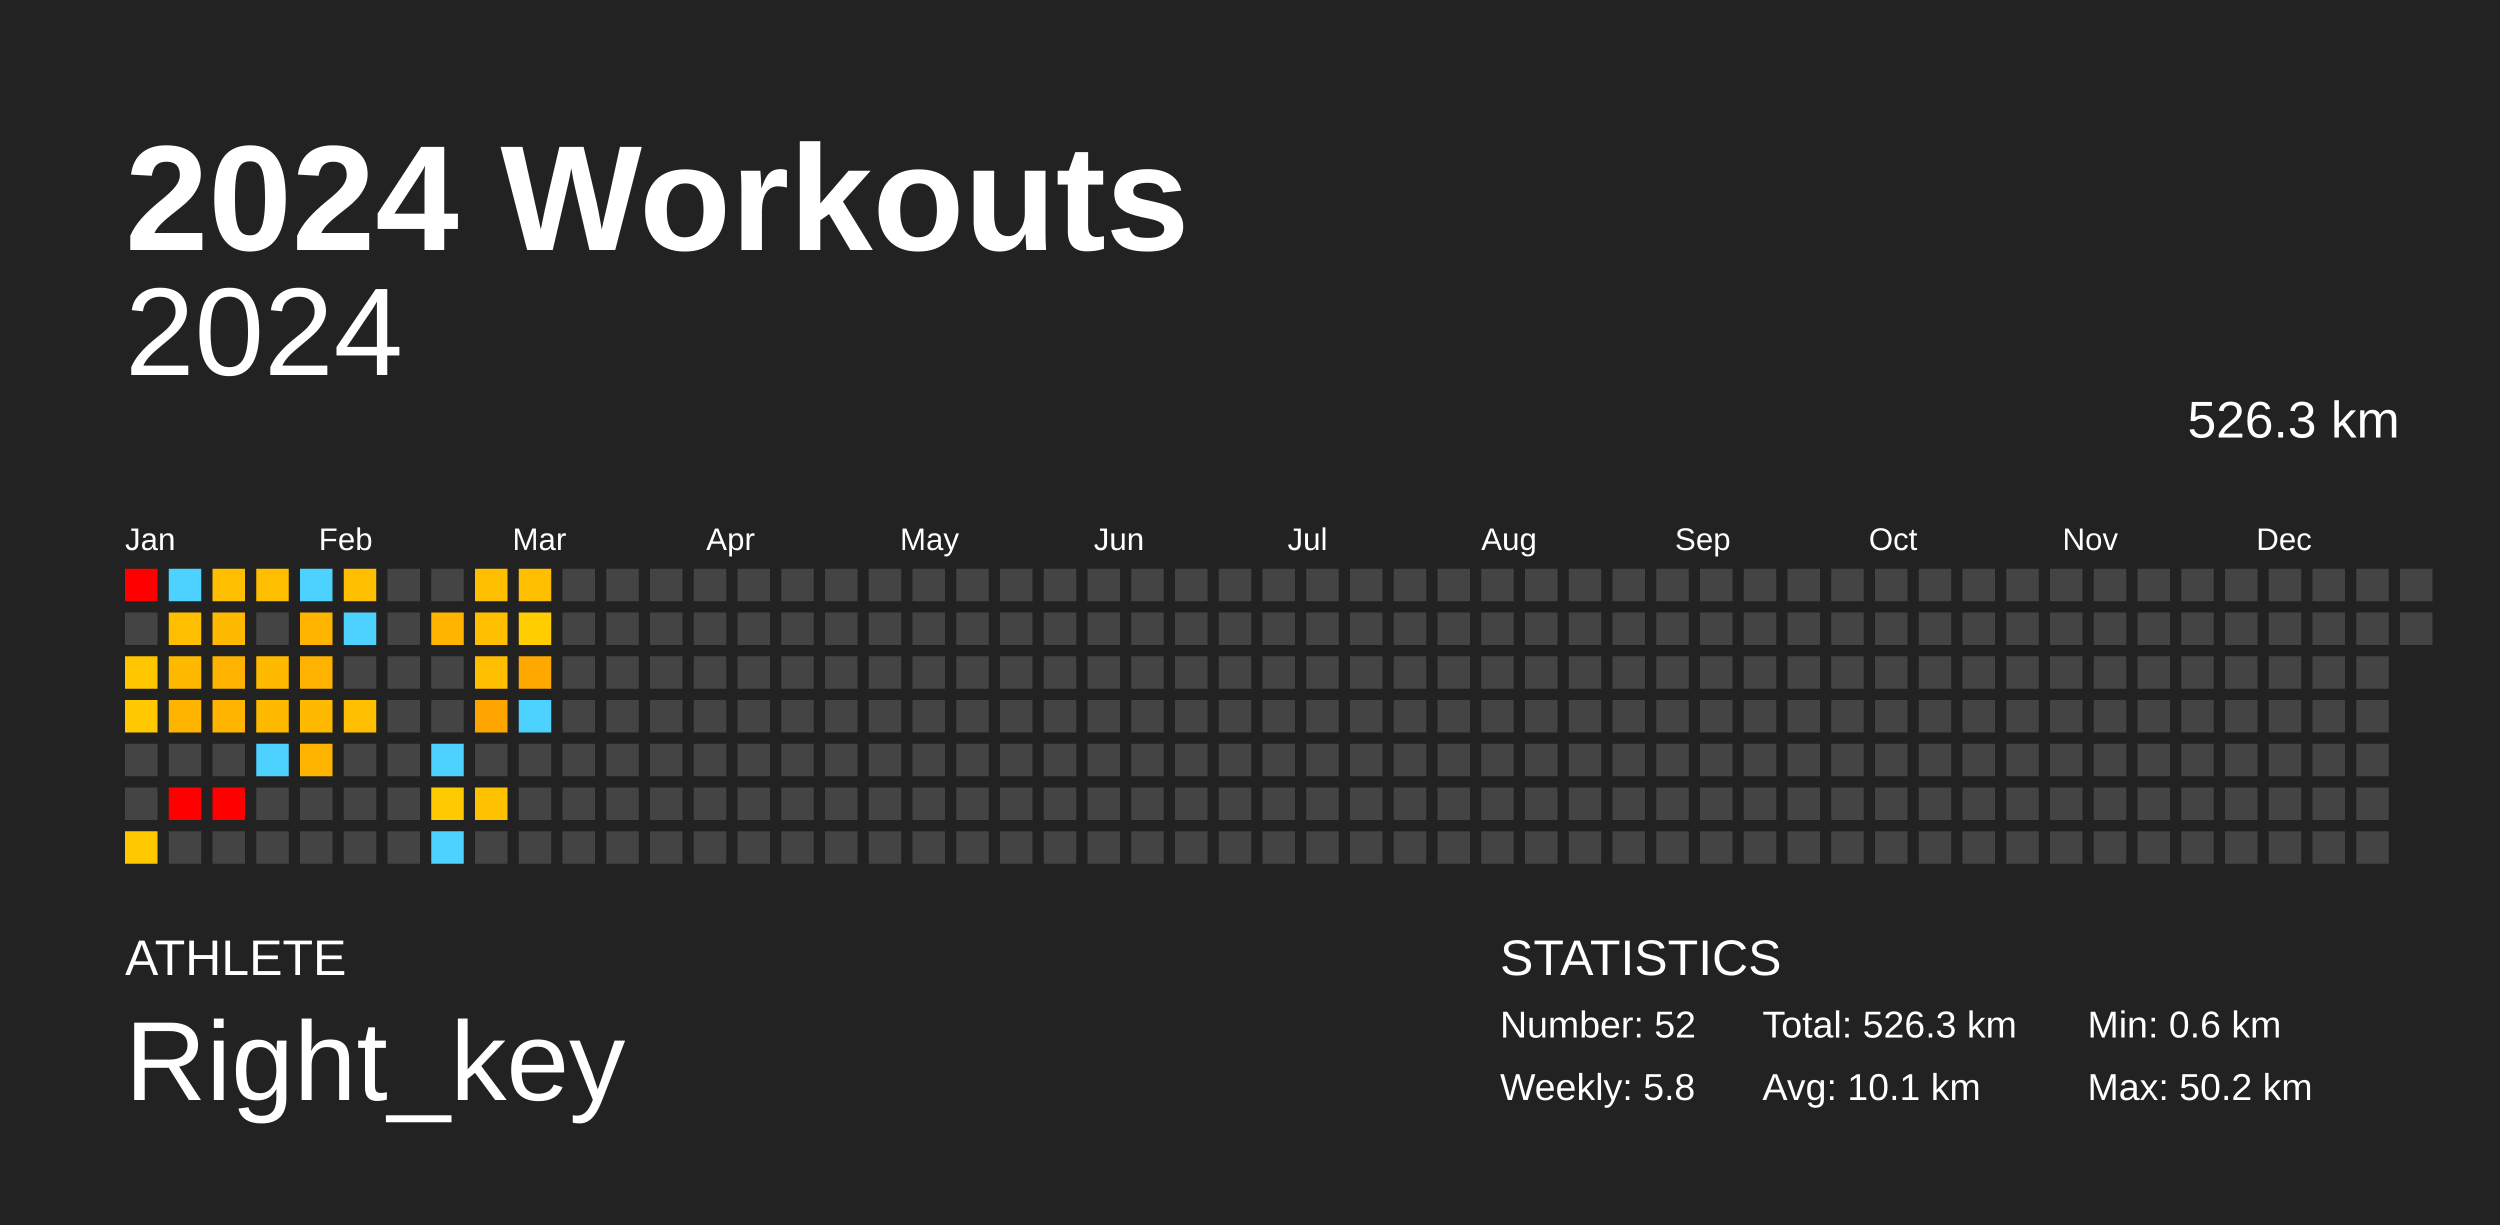
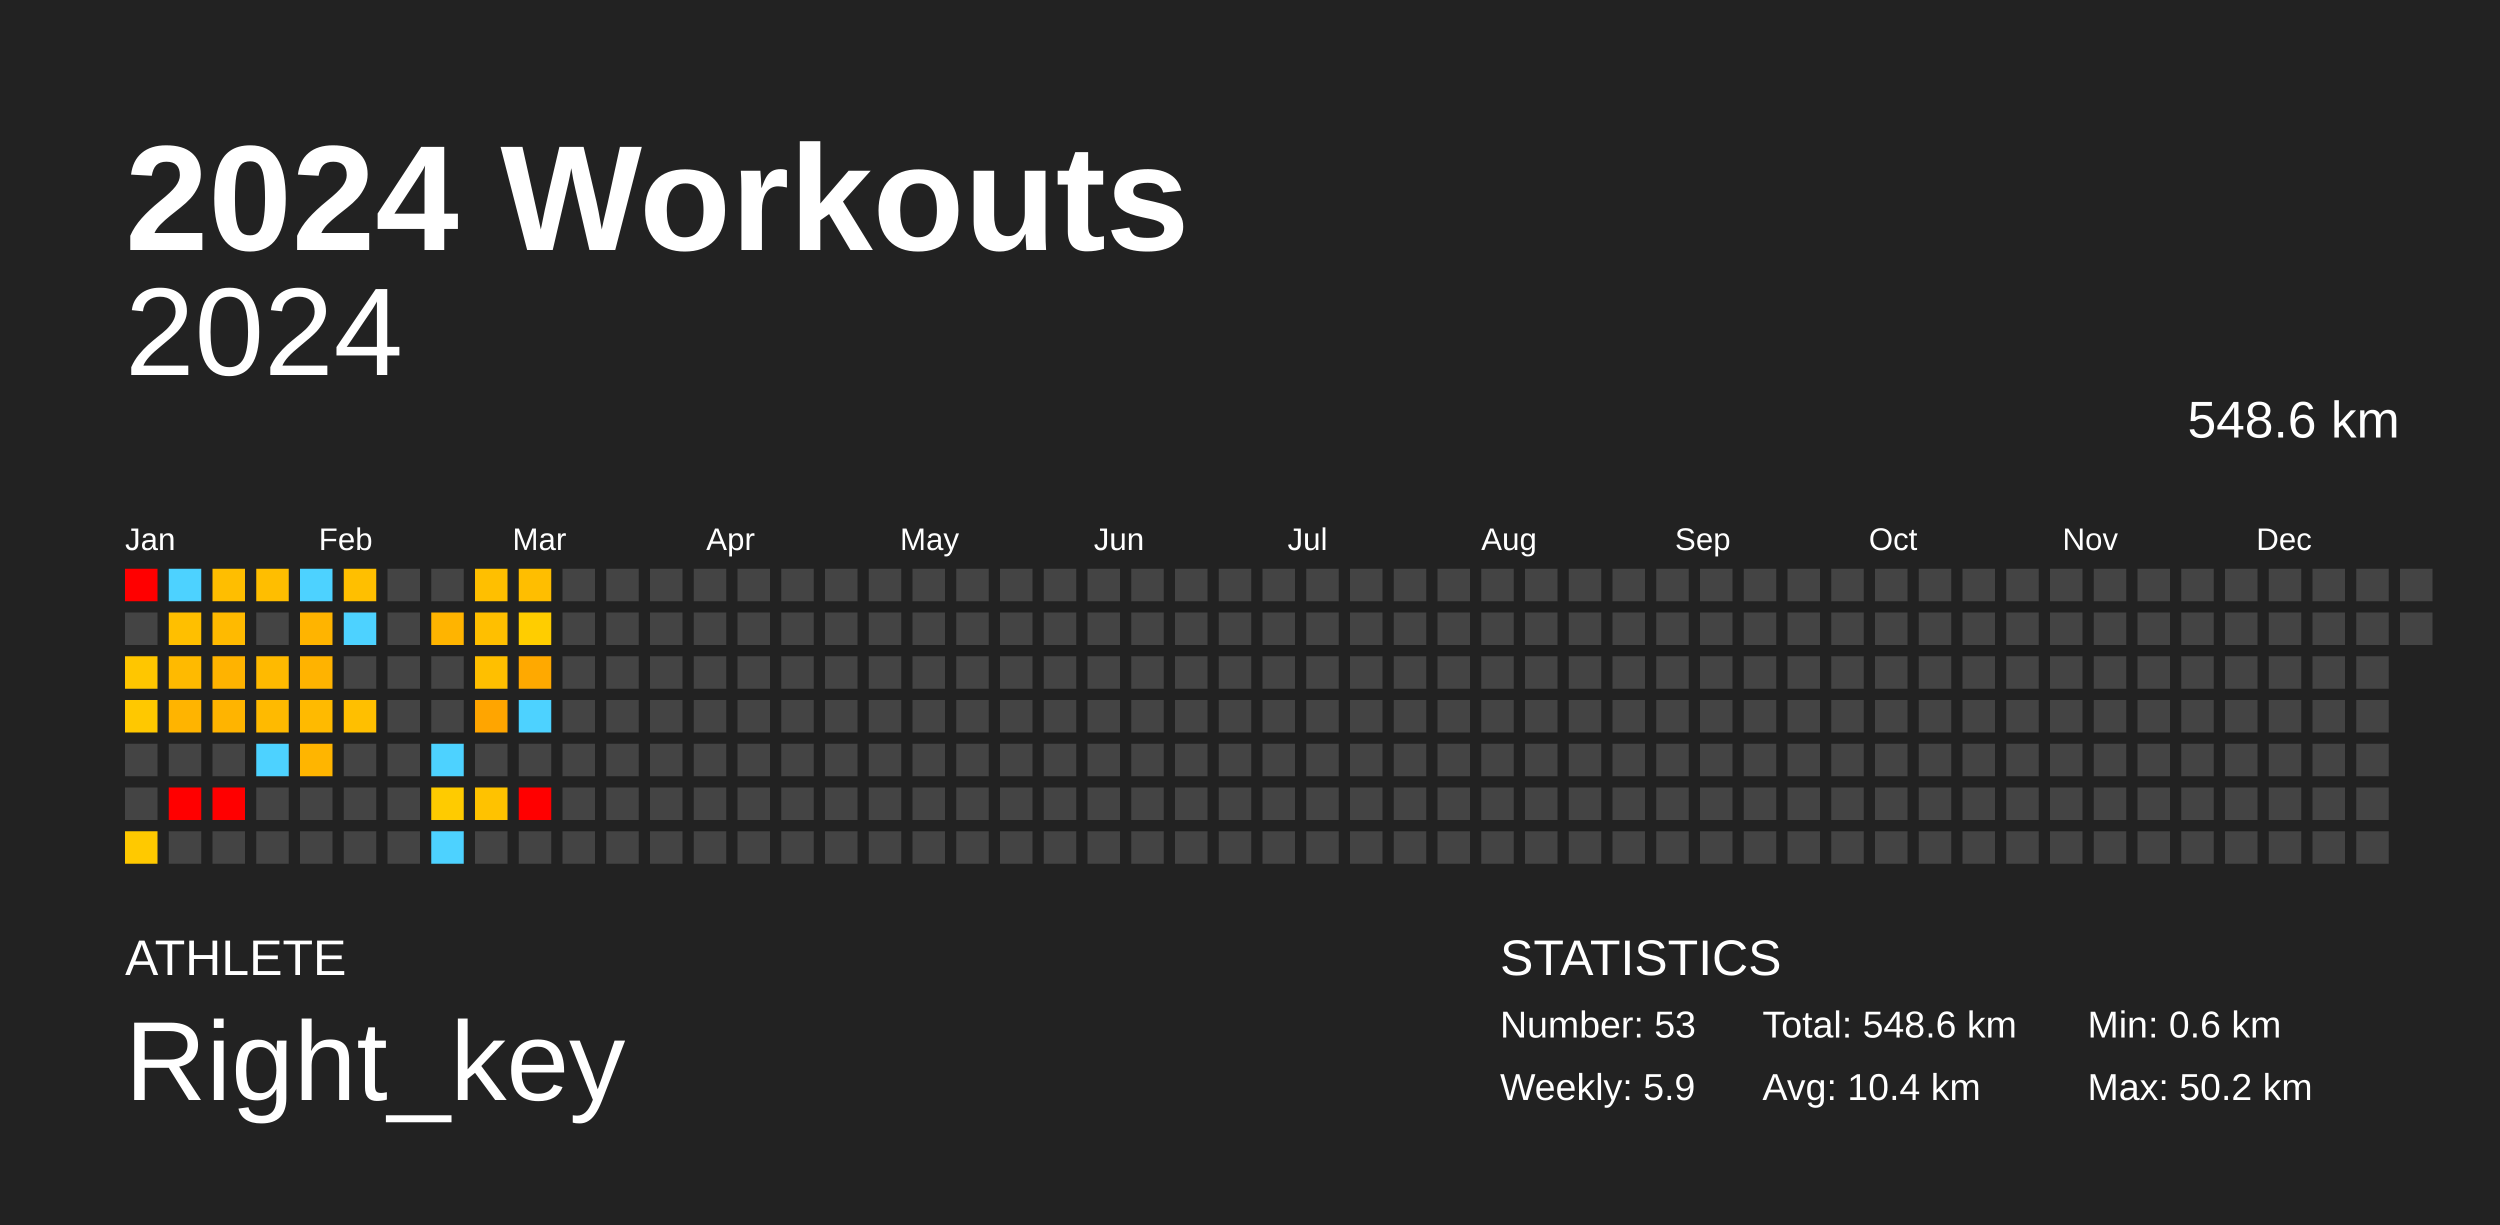
<svg xmlns="http://www.w3.org/2000/svg" baseProfile="full" height="98mm" version="1.1" viewBox="0,0,200,98" width="200mm">
  <defs />
  <rect fill="#222222" height="98" width="200" x="0" y="0" />
  <text fill="#FFFFFF" style="font-size:12px; font-family:Arial; font-weight:bold;" x="10" y="20">2024 Workouts</text>
  <text fill="#FFFFFF" style="font-size:4px; font-family:Arial" x="10" y="78">ATHLETE</text>
  <text fill="#FFFFFF" style="font-size:9px; font-family:Arial" x="10" y="88">Right_key</text>
  <text fill="#FFFFFF" style="font-size:4px; font-family:Arial" x="120" y="78">STATISTICS</text>
-   <text fill="#FFFFFF" style="font-size:3px; font-family:Arial" x="120" y="83">Number: 52</text>
-   <text fill="#FFFFFF" style="font-size:3px; font-family:Arial" x="120" y="88">Weekly: 5.8</text>
-   <text fill="#FFFFFF" style="font-size:3px; font-family:Arial" x="141" y="83">Total: 526.3 km</text>
-   <text fill="#FFFFFF" style="font-size:3px; font-family:Arial" x="141" y="88">Avg: 10.1 km</text>
+   <text fill="#FFFFFF" style="font-size:3px; font-family:Arial" x="120" y="83">Number: 53</text>
+   <text fill="#FFFFFF" style="font-size:3px; font-family:Arial" x="120" y="88">Weekly: 5.9</text>
+   <text fill="#FFFFFF" style="font-size:3px; font-family:Arial" x="141" y="83">Total: 548.6 km</text>
+   <text fill="#FFFFFF" style="font-size:3px; font-family:Arial" x="141" y="88">Avg: 10.4 km</text>
  <text fill="#FFFFFF" style="font-size:3px; font-family:Arial" x="167" y="83">Min: 0.6 km</text>
  <text fill="#FFFFFF" style="font-size:3px; font-family:Arial" x="167" y="88">Max: 50.2 km</text>
  <text alignment-baseline="hanging" fill="#FFFFFF" style="font-size:10.0px; font-family:Arial;" x="10" y="30">2024</text>
-   <text alignment-baseline="hanging" fill="#FFFFFF" style="font-size:4.125px; font-family:Arial;" x="175" y="35">526.3 km</text>
+   <text alignment-baseline="hanging" fill="#FFFFFF" style="font-size:4.125px; font-family:Arial;" x="175" y="35">548.6 km</text>
  <text fill="#FFFFFF" style="font-size:2.5px; font-family:Arial" x="10.0" y="44">Jan</text>
  <text fill="#FFFFFF" style="font-size:2.5px; font-family:Arial" x="25.5" y="44">Feb</text>
  <text fill="#FFFFFF" style="font-size:2.5px; font-family:Arial" x="41.0" y="44">Mar</text>
  <text fill="#FFFFFF" style="font-size:2.5px; font-family:Arial" x="56.5" y="44">Apr</text>
  <text fill="#FFFFFF" style="font-size:2.5px; font-family:Arial" x="72.0" y="44">May</text>
  <text fill="#FFFFFF" style="font-size:2.5px; font-family:Arial" x="87.5" y="44">Jun</text>
  <text fill="#FFFFFF" style="font-size:2.5px; font-family:Arial" x="103.0" y="44">Jul</text>
  <text fill="#FFFFFF" style="font-size:2.5px; font-family:Arial" x="118.5" y="44">Aug</text>
  <text fill="#FFFFFF" style="font-size:2.5px; font-family:Arial" x="134.0" y="44">Sep</text>
  <text fill="#FFFFFF" style="font-size:2.5px; font-family:Arial" x="149.5" y="44">Oct</text>
  <text fill="#FFFFFF" style="font-size:2.5px; font-family:Arial" x="165.0" y="44">Nov</text>
  <text fill="#FFFFFF" style="font-size:2.5px; font-family:Arial" x="180.5" y="44">Dec</text>
  <rect fill="red" height="2.6" width="2.6" x="10.0" y="45.5" />
  <rect fill="#444444" height="2.6" width="2.6" x="10.0" y="49.0" />
  <rect fill="#ffc600" height="2.6" width="2.6" x="10.0" y="52.5" />
  <rect fill="#ffc800" height="2.6" width="2.6" x="10.0" y="56.0" />
  <rect fill="#444444" height="2.6" width="2.6" x="10.0" y="59.5" />
  <rect fill="#444444" height="2.6" width="2.6" x="10.0" y="63.0" />
  <rect fill="#ffc900" height="2.6" width="2.6" x="10.0" y="66.5" />
  <rect fill="#4dd2ff" height="2.6" width="2.6" x="13.5" y="45.5" />
  <rect fill="#ffbf00" height="2.6" width="2.6" x="13.5" y="49.0" />
  <rect fill="#ffba00" height="2.6" width="2.6" x="13.5" y="52.5" />
  <rect fill="#ffb400" height="2.6" width="2.6" x="13.5" y="56.0" />
  <rect fill="#444444" height="2.6" width="2.6" x="13.5" y="59.5" />
  <rect fill="red" height="2.6" width="2.6" x="13.5" y="63.0" />
  <rect fill="#444444" height="2.6" width="2.6" x="13.5" y="66.5" />
  <rect fill="#ffbe00" height="2.6" width="2.6" x="17.0" y="45.5" />
  <rect fill="#ffba00" height="2.6" width="2.6" x="17.0" y="49.0" />
  <rect fill="#ffb300" height="2.6" width="2.6" x="17.0" y="52.5" />
  <rect fill="#ffb400" height="2.6" width="2.6" x="17.0" y="56.0" />
  <rect fill="#444444" height="2.6" width="2.6" x="17.0" y="59.5" />
  <rect fill="red" height="2.6" width="2.6" x="17.0" y="63.0" />
  <rect fill="#444444" height="2.6" width="2.6" x="17.0" y="66.5" />
  <rect fill="#ffbe00" height="2.6" width="2.6" x="20.5" y="45.5" />
  <rect fill="#444444" height="2.6" width="2.6" x="20.5" y="49.0" />
  <rect fill="#ffba00" height="2.6" width="2.6" x="20.5" y="52.5" />
  <rect fill="#ffba00" height="2.6" width="2.6" x="20.5" y="56.0" />
  <rect fill="#4dd2ff" height="2.6" width="2.6" x="20.5" y="59.5" />
  <rect fill="#444444" height="2.6" width="2.6" x="20.5" y="63.0" />
  <rect fill="#444444" height="2.6" width="2.6" x="20.5" y="66.5" />
  <rect fill="#4dd2ff" height="2.6" width="2.6" x="24.0" y="45.5" />
  <rect fill="#ffb400" height="2.6" width="2.6" x="24.0" y="49.0" />
  <rect fill="#ffb300" height="2.6" width="2.6" x="24.0" y="52.5" />
  <rect fill="#ffba00" height="2.6" width="2.6" x="24.0" y="56.0" />
  <rect fill="#ffb500" height="2.6" width="2.6" x="24.0" y="59.5" />
  <rect fill="#444444" height="2.6" width="2.6" x="24.0" y="63.0" />
  <rect fill="#444444" height="2.6" width="2.6" x="24.0" y="66.5" />
  <rect fill="#ffbf00" height="2.6" width="2.6" x="27.5" y="45.5" />
  <rect fill="#4dd2ff" height="2.6" width="2.6" x="27.5" y="49.0" />
  <rect fill="#444444" height="2.6" width="2.6" x="27.5" y="52.5" />
  <rect fill="#ffbf00" height="2.6" width="2.6" x="27.5" y="56.0" />
  <rect fill="#444444" height="2.6" width="2.6" x="27.5" y="59.5" />
  <rect fill="#444444" height="2.6" width="2.6" x="27.5" y="63.0" />
  <rect fill="#444444" height="2.6" width="2.6" x="27.5" y="66.5" />
  <rect fill="#444444" height="2.6" width="2.6" x="31.0" y="45.5" />
  <rect fill="#444444" height="2.6" width="2.6" x="31.0" y="49.0" />
  <rect fill="#444444" height="2.6" width="2.6" x="31.0" y="52.5" />
  <rect fill="#444444" height="2.6" width="2.6" x="31.0" y="56.0" />
  <rect fill="#444444" height="2.6" width="2.6" x="31.0" y="59.5" />
  <rect fill="#444444" height="2.6" width="2.6" x="31.0" y="63.0" />
  <rect fill="#444444" height="2.6" width="2.6" x="31.0" y="66.5" />
  <rect fill="#444444" height="2.6" width="2.6" x="34.5" y="45.5" />
  <rect fill="#ffb400" height="2.6" width="2.6" x="34.5" y="49.0" />
  <rect fill="#444444" height="2.6" width="2.6" x="34.5" y="52.5" />
  <rect fill="#444444" height="2.6" width="2.6" x="34.5" y="56.0" />
  <rect fill="#4dd2ff" height="2.6" width="2.6" x="34.5" y="59.5" />
  <rect fill="#ffcb00" height="2.6" width="2.6" x="34.5" y="63.0" />
  <rect fill="#4dd2ff" height="2.6" width="2.6" x="34.5" y="66.5" />
  <rect fill="#ffbf00" height="2.6" width="2.6" x="38.0" y="45.5" />
  <rect fill="#ffbf00" height="2.6" width="2.6" x="38.0" y="49.0" />
  <rect fill="#ffbf00" height="2.6" width="2.6" x="38.0" y="52.5" />
  <rect fill="#ffa500" height="2.6" width="2.6" x="38.0" y="56.0" />
  <rect fill="#444444" height="2.6" width="2.6" x="38.0" y="59.5" />
  <rect fill="#ffc200" height="2.6" width="2.6" x="38.0" y="63.0" />
  <rect fill="#444444" height="2.6" width="2.6" x="38.0" y="66.5" />
  <rect fill="#ffbe00" height="2.6" width="2.6" x="41.5" y="45.5" />
  <rect fill="#ffcd00" height="2.6" width="2.6" x="41.5" y="49.0" />
  <rect fill="#ffa900" height="2.6" width="2.6" x="41.5" y="52.5" />
  <rect fill="#4dd2ff" height="2.6" width="2.6" x="41.5" y="56.0" />
  <rect fill="#444444" height="2.6" width="2.6" x="41.5" y="59.5" />
-   <rect fill="#444444" height="2.6" width="2.6" x="41.5" y="63.0" />
+   <rect fill="red" height="2.6" width="2.6" x="41.5" y="63.0" />
  <rect fill="#444444" height="2.6" width="2.6" x="41.5" y="66.5" />
  <rect fill="#444444" height="2.6" width="2.6" x="45.0" y="45.5" />
  <rect fill="#444444" height="2.6" width="2.6" x="45.0" y="49.0" />
  <rect fill="#444444" height="2.6" width="2.6" x="45.0" y="52.5" />
  <rect fill="#444444" height="2.6" width="2.6" x="45.0" y="56.0" />
  <rect fill="#444444" height="2.6" width="2.6" x="45.0" y="59.5" />
  <rect fill="#444444" height="2.6" width="2.6" x="45.0" y="63.0" />
  <rect fill="#444444" height="2.6" width="2.6" x="45.0" y="66.5" />
  <rect fill="#444444" height="2.6" width="2.6" x="48.5" y="45.5" />
  <rect fill="#444444" height="2.6" width="2.6" x="48.5" y="49.0" />
  <rect fill="#444444" height="2.6" width="2.6" x="48.5" y="52.5" />
  <rect fill="#444444" height="2.6" width="2.6" x="48.5" y="56.0" />
  <rect fill="#444444" height="2.6" width="2.6" x="48.5" y="59.5" />
  <rect fill="#444444" height="2.6" width="2.6" x="48.5" y="63.0" />
  <rect fill="#444444" height="2.6" width="2.6" x="48.5" y="66.5" />
  <rect fill="#444444" height="2.6" width="2.6" x="52.0" y="45.5" />
  <rect fill="#444444" height="2.6" width="2.6" x="52.0" y="49.0" />
  <rect fill="#444444" height="2.6" width="2.6" x="52.0" y="52.5" />
  <rect fill="#444444" height="2.6" width="2.6" x="52.0" y="56.0" />
  <rect fill="#444444" height="2.6" width="2.6" x="52.0" y="59.5" />
  <rect fill="#444444" height="2.6" width="2.6" x="52.0" y="63.0" />
  <rect fill="#444444" height="2.6" width="2.6" x="52.0" y="66.5" />
  <rect fill="#444444" height="2.6" width="2.6" x="55.5" y="45.5" />
  <rect fill="#444444" height="2.6" width="2.6" x="55.5" y="49.0" />
  <rect fill="#444444" height="2.6" width="2.6" x="55.5" y="52.5" />
  <rect fill="#444444" height="2.6" width="2.6" x="55.5" y="56.0" />
  <rect fill="#444444" height="2.6" width="2.6" x="55.5" y="59.5" />
  <rect fill="#444444" height="2.6" width="2.6" x="55.5" y="63.0" />
  <rect fill="#444444" height="2.6" width="2.6" x="55.5" y="66.5" />
  <rect fill="#444444" height="2.6" width="2.6" x="59.0" y="45.5" />
  <rect fill="#444444" height="2.6" width="2.6" x="59.0" y="49.0" />
  <rect fill="#444444" height="2.6" width="2.6" x="59.0" y="52.5" />
  <rect fill="#444444" height="2.6" width="2.6" x="59.0" y="56.0" />
  <rect fill="#444444" height="2.6" width="2.6" x="59.0" y="59.5" />
  <rect fill="#444444" height="2.6" width="2.6" x="59.0" y="63.0" />
  <rect fill="#444444" height="2.6" width="2.6" x="59.0" y="66.5" />
  <rect fill="#444444" height="2.6" width="2.6" x="62.5" y="45.5" />
  <rect fill="#444444" height="2.6" width="2.6" x="62.5" y="49.0" />
  <rect fill="#444444" height="2.6" width="2.6" x="62.5" y="52.5" />
  <rect fill="#444444" height="2.6" width="2.6" x="62.5" y="56.0" />
  <rect fill="#444444" height="2.6" width="2.6" x="62.5" y="59.5" />
  <rect fill="#444444" height="2.6" width="2.6" x="62.5" y="63.0" />
  <rect fill="#444444" height="2.6" width="2.6" x="62.5" y="66.5" />
  <rect fill="#444444" height="2.6" width="2.6" x="66.0" y="45.5" />
  <rect fill="#444444" height="2.6" width="2.6" x="66.0" y="49.0" />
  <rect fill="#444444" height="2.6" width="2.6" x="66.0" y="52.5" />
  <rect fill="#444444" height="2.6" width="2.6" x="66.0" y="56.0" />
  <rect fill="#444444" height="2.6" width="2.6" x="66.0" y="59.5" />
  <rect fill="#444444" height="2.6" width="2.6" x="66.0" y="63.0" />
  <rect fill="#444444" height="2.6" width="2.6" x="66.0" y="66.5" />
  <rect fill="#444444" height="2.6" width="2.6" x="69.5" y="45.5" />
  <rect fill="#444444" height="2.6" width="2.6" x="69.5" y="49.0" />
  <rect fill="#444444" height="2.6" width="2.6" x="69.5" y="52.5" />
  <rect fill="#444444" height="2.6" width="2.6" x="69.5" y="56.0" />
  <rect fill="#444444" height="2.6" width="2.6" x="69.5" y="59.5" />
  <rect fill="#444444" height="2.6" width="2.6" x="69.5" y="63.0" />
  <rect fill="#444444" height="2.6" width="2.6" x="69.5" y="66.5" />
  <rect fill="#444444" height="2.6" width="2.6" x="73.0" y="45.5" />
  <rect fill="#444444" height="2.6" width="2.6" x="73.0" y="49.0" />
  <rect fill="#444444" height="2.6" width="2.6" x="73.0" y="52.5" />
  <rect fill="#444444" height="2.6" width="2.6" x="73.0" y="56.0" />
  <rect fill="#444444" height="2.6" width="2.6" x="73.0" y="59.5" />
  <rect fill="#444444" height="2.6" width="2.6" x="73.0" y="63.0" />
  <rect fill="#444444" height="2.6" width="2.6" x="73.0" y="66.5" />
  <rect fill="#444444" height="2.6" width="2.6" x="76.5" y="45.5" />
  <rect fill="#444444" height="2.6" width="2.6" x="76.5" y="49.0" />
  <rect fill="#444444" height="2.6" width="2.6" x="76.5" y="52.5" />
  <rect fill="#444444" height="2.6" width="2.6" x="76.5" y="56.0" />
  <rect fill="#444444" height="2.6" width="2.6" x="76.5" y="59.5" />
  <rect fill="#444444" height="2.6" width="2.6" x="76.5" y="63.0" />
  <rect fill="#444444" height="2.6" width="2.6" x="76.5" y="66.5" />
  <rect fill="#444444" height="2.6" width="2.6" x="80.0" y="45.5" />
  <rect fill="#444444" height="2.6" width="2.6" x="80.0" y="49.0" />
  <rect fill="#444444" height="2.6" width="2.6" x="80.0" y="52.5" />
  <rect fill="#444444" height="2.6" width="2.6" x="80.0" y="56.0" />
  <rect fill="#444444" height="2.6" width="2.6" x="80.0" y="59.5" />
  <rect fill="#444444" height="2.6" width="2.6" x="80.0" y="63.0" />
  <rect fill="#444444" height="2.6" width="2.6" x="80.0" y="66.5" />
  <rect fill="#444444" height="2.6" width="2.6" x="83.5" y="45.5" />
  <rect fill="#444444" height="2.6" width="2.6" x="83.5" y="49.0" />
  <rect fill="#444444" height="2.6" width="2.6" x="83.5" y="52.5" />
  <rect fill="#444444" height="2.6" width="2.6" x="83.5" y="56.0" />
  <rect fill="#444444" height="2.6" width="2.6" x="83.5" y="59.5" />
  <rect fill="#444444" height="2.6" width="2.6" x="83.5" y="63.0" />
  <rect fill="#444444" height="2.6" width="2.6" x="83.5" y="66.5" />
  <rect fill="#444444" height="2.6" width="2.6" x="87.0" y="45.5" />
  <rect fill="#444444" height="2.6" width="2.6" x="87.0" y="49.0" />
  <rect fill="#444444" height="2.6" width="2.6" x="87.0" y="52.5" />
  <rect fill="#444444" height="2.6" width="2.6" x="87.0" y="56.0" />
  <rect fill="#444444" height="2.6" width="2.6" x="87.0" y="59.5" />
  <rect fill="#444444" height="2.6" width="2.6" x="87.0" y="63.0" />
  <rect fill="#444444" height="2.6" width="2.6" x="87.0" y="66.5" />
  <rect fill="#444444" height="2.6" width="2.6" x="90.5" y="45.5" />
  <rect fill="#444444" height="2.6" width="2.6" x="90.5" y="49.0" />
  <rect fill="#444444" height="2.6" width="2.6" x="90.5" y="52.5" />
  <rect fill="#444444" height="2.6" width="2.6" x="90.5" y="56.0" />
  <rect fill="#444444" height="2.6" width="2.6" x="90.5" y="59.5" />
  <rect fill="#444444" height="2.6" width="2.6" x="90.5" y="63.0" />
  <rect fill="#444444" height="2.6" width="2.6" x="90.5" y="66.5" />
  <rect fill="#444444" height="2.6" width="2.6" x="94.0" y="45.5" />
  <rect fill="#444444" height="2.6" width="2.6" x="94.0" y="49.0" />
  <rect fill="#444444" height="2.6" width="2.6" x="94.0" y="52.5" />
  <rect fill="#444444" height="2.6" width="2.6" x="94.0" y="56.0" />
  <rect fill="#444444" height="2.6" width="2.6" x="94.0" y="59.5" />
  <rect fill="#444444" height="2.6" width="2.6" x="94.0" y="63.0" />
  <rect fill="#444444" height="2.6" width="2.6" x="94.0" y="66.5" />
  <rect fill="#444444" height="2.6" width="2.6" x="97.5" y="45.5" />
  <rect fill="#444444" height="2.6" width="2.6" x="97.5" y="49.0" />
  <rect fill="#444444" height="2.6" width="2.6" x="97.5" y="52.5" />
  <rect fill="#444444" height="2.6" width="2.6" x="97.5" y="56.0" />
  <rect fill="#444444" height="2.6" width="2.6" x="97.5" y="59.5" />
  <rect fill="#444444" height="2.6" width="2.6" x="97.5" y="63.0" />
  <rect fill="#444444" height="2.6" width="2.6" x="97.5" y="66.5" />
  <rect fill="#444444" height="2.6" width="2.6" x="101.0" y="45.5" />
  <rect fill="#444444" height="2.6" width="2.6" x="101.0" y="49.0" />
  <rect fill="#444444" height="2.6" width="2.6" x="101.0" y="52.5" />
  <rect fill="#444444" height="2.6" width="2.6" x="101.0" y="56.0" />
  <rect fill="#444444" height="2.6" width="2.6" x="101.0" y="59.5" />
  <rect fill="#444444" height="2.6" width="2.6" x="101.0" y="63.0" />
  <rect fill="#444444" height="2.6" width="2.6" x="101.0" y="66.5" />
  <rect fill="#444444" height="2.6" width="2.6" x="104.5" y="45.5" />
  <rect fill="#444444" height="2.6" width="2.6" x="104.5" y="49.0" />
  <rect fill="#444444" height="2.6" width="2.6" x="104.5" y="52.5" />
  <rect fill="#444444" height="2.6" width="2.6" x="104.5" y="56.0" />
  <rect fill="#444444" height="2.6" width="2.6" x="104.5" y="59.5" />
  <rect fill="#444444" height="2.6" width="2.6" x="104.5" y="63.0" />
  <rect fill="#444444" height="2.6" width="2.6" x="104.5" y="66.5" />
  <rect fill="#444444" height="2.6" width="2.6" x="108.0" y="45.5" />
  <rect fill="#444444" height="2.6" width="2.6" x="108.0" y="49.0" />
  <rect fill="#444444" height="2.6" width="2.6" x="108.0" y="52.5" />
  <rect fill="#444444" height="2.6" width="2.6" x="108.0" y="56.0" />
  <rect fill="#444444" height="2.6" width="2.6" x="108.0" y="59.5" />
  <rect fill="#444444" height="2.6" width="2.6" x="108.0" y="63.0" />
  <rect fill="#444444" height="2.6" width="2.6" x="108.0" y="66.5" />
  <rect fill="#444444" height="2.6" width="2.6" x="111.5" y="45.5" />
  <rect fill="#444444" height="2.6" width="2.6" x="111.5" y="49.0" />
  <rect fill="#444444" height="2.6" width="2.6" x="111.5" y="52.5" />
  <rect fill="#444444" height="2.6" width="2.6" x="111.5" y="56.0" />
  <rect fill="#444444" height="2.6" width="2.6" x="111.5" y="59.5" />
  <rect fill="#444444" height="2.6" width="2.6" x="111.5" y="63.0" />
  <rect fill="#444444" height="2.6" width="2.6" x="111.5" y="66.5" />
  <rect fill="#444444" height="2.6" width="2.6" x="115.0" y="45.5" />
  <rect fill="#444444" height="2.6" width="2.6" x="115.0" y="49.0" />
  <rect fill="#444444" height="2.6" width="2.6" x="115.0" y="52.5" />
  <rect fill="#444444" height="2.6" width="2.6" x="115.0" y="56.0" />
  <rect fill="#444444" height="2.6" width="2.6" x="115.0" y="59.5" />
  <rect fill="#444444" height="2.6" width="2.6" x="115.0" y="63.0" />
  <rect fill="#444444" height="2.6" width="2.6" x="115.0" y="66.5" />
  <rect fill="#444444" height="2.6" width="2.6" x="118.5" y="45.5" />
  <rect fill="#444444" height="2.6" width="2.6" x="118.5" y="49.0" />
  <rect fill="#444444" height="2.6" width="2.6" x="118.5" y="52.5" />
  <rect fill="#444444" height="2.6" width="2.6" x="118.5" y="56.0" />
  <rect fill="#444444" height="2.6" width="2.6" x="118.5" y="59.5" />
  <rect fill="#444444" height="2.6" width="2.6" x="118.5" y="63.0" />
  <rect fill="#444444" height="2.6" width="2.6" x="118.5" y="66.5" />
  <rect fill="#444444" height="2.6" width="2.6" x="122.0" y="45.5" />
  <rect fill="#444444" height="2.6" width="2.6" x="122.0" y="49.0" />
  <rect fill="#444444" height="2.6" width="2.6" x="122.0" y="52.5" />
  <rect fill="#444444" height="2.6" width="2.6" x="122.0" y="56.0" />
  <rect fill="#444444" height="2.6" width="2.6" x="122.0" y="59.5" />
  <rect fill="#444444" height="2.6" width="2.6" x="122.0" y="63.0" />
  <rect fill="#444444" height="2.6" width="2.6" x="122.0" y="66.5" />
  <rect fill="#444444" height="2.6" width="2.6" x="125.5" y="45.5" />
  <rect fill="#444444" height="2.6" width="2.6" x="125.5" y="49.0" />
  <rect fill="#444444" height="2.6" width="2.6" x="125.5" y="52.5" />
  <rect fill="#444444" height="2.6" width="2.6" x="125.5" y="56.0" />
  <rect fill="#444444" height="2.6" width="2.6" x="125.5" y="59.5" />
  <rect fill="#444444" height="2.6" width="2.6" x="125.5" y="63.0" />
  <rect fill="#444444" height="2.6" width="2.6" x="125.5" y="66.5" />
  <rect fill="#444444" height="2.6" width="2.6" x="129.0" y="45.5" />
  <rect fill="#444444" height="2.6" width="2.6" x="129.0" y="49.0" />
  <rect fill="#444444" height="2.6" width="2.6" x="129.0" y="52.5" />
  <rect fill="#444444" height="2.6" width="2.6" x="129.0" y="56.0" />
  <rect fill="#444444" height="2.6" width="2.6" x="129.0" y="59.5" />
  <rect fill="#444444" height="2.6" width="2.6" x="129.0" y="63.0" />
  <rect fill="#444444" height="2.6" width="2.6" x="129.0" y="66.5" />
  <rect fill="#444444" height="2.6" width="2.6" x="132.5" y="45.5" />
  <rect fill="#444444" height="2.6" width="2.6" x="132.5" y="49.0" />
  <rect fill="#444444" height="2.6" width="2.6" x="132.5" y="52.5" />
  <rect fill="#444444" height="2.6" width="2.6" x="132.5" y="56.0" />
  <rect fill="#444444" height="2.6" width="2.6" x="132.5" y="59.5" />
  <rect fill="#444444" height="2.6" width="2.6" x="132.5" y="63.0" />
  <rect fill="#444444" height="2.6" width="2.6" x="132.5" y="66.5" />
  <rect fill="#444444" height="2.6" width="2.6" x="136.0" y="45.5" />
  <rect fill="#444444" height="2.6" width="2.6" x="136.0" y="49.0" />
  <rect fill="#444444" height="2.6" width="2.6" x="136.0" y="52.5" />
  <rect fill="#444444" height="2.6" width="2.6" x="136.0" y="56.0" />
  <rect fill="#444444" height="2.6" width="2.6" x="136.0" y="59.5" />
  <rect fill="#444444" height="2.6" width="2.6" x="136.0" y="63.0" />
  <rect fill="#444444" height="2.6" width="2.6" x="136.0" y="66.5" />
  <rect fill="#444444" height="2.6" width="2.6" x="139.5" y="45.5" />
  <rect fill="#444444" height="2.6" width="2.6" x="139.5" y="49.0" />
  <rect fill="#444444" height="2.6" width="2.6" x="139.5" y="52.5" />
  <rect fill="#444444" height="2.6" width="2.6" x="139.5" y="56.0" />
  <rect fill="#444444" height="2.6" width="2.6" x="139.5" y="59.5" />
  <rect fill="#444444" height="2.6" width="2.6" x="139.5" y="63.0" />
  <rect fill="#444444" height="2.6" width="2.6" x="139.5" y="66.5" />
  <rect fill="#444444" height="2.6" width="2.6" x="143.0" y="45.5" />
  <rect fill="#444444" height="2.6" width="2.6" x="143.0" y="49.0" />
  <rect fill="#444444" height="2.6" width="2.6" x="143.0" y="52.5" />
  <rect fill="#444444" height="2.6" width="2.6" x="143.0" y="56.0" />
  <rect fill="#444444" height="2.6" width="2.6" x="143.0" y="59.5" />
  <rect fill="#444444" height="2.6" width="2.6" x="143.0" y="63.0" />
  <rect fill="#444444" height="2.6" width="2.6" x="143.0" y="66.5" />
  <rect fill="#444444" height="2.6" width="2.6" x="146.5" y="45.5" />
  <rect fill="#444444" height="2.6" width="2.6" x="146.5" y="49.0" />
  <rect fill="#444444" height="2.6" width="2.6" x="146.5" y="52.5" />
  <rect fill="#444444" height="2.6" width="2.6" x="146.5" y="56.0" />
  <rect fill="#444444" height="2.6" width="2.6" x="146.5" y="59.5" />
  <rect fill="#444444" height="2.6" width="2.6" x="146.5" y="63.0" />
  <rect fill="#444444" height="2.6" width="2.6" x="146.5" y="66.5" />
  <rect fill="#444444" height="2.6" width="2.6" x="150.0" y="45.5" />
  <rect fill="#444444" height="2.6" width="2.6" x="150.0" y="49.0" />
  <rect fill="#444444" height="2.6" width="2.6" x="150.0" y="52.5" />
  <rect fill="#444444" height="2.6" width="2.6" x="150.0" y="56.0" />
  <rect fill="#444444" height="2.6" width="2.6" x="150.0" y="59.5" />
  <rect fill="#444444" height="2.6" width="2.6" x="150.0" y="63.0" />
  <rect fill="#444444" height="2.6" width="2.6" x="150.0" y="66.5" />
  <rect fill="#444444" height="2.6" width="2.6" x="153.5" y="45.5" />
  <rect fill="#444444" height="2.6" width="2.6" x="153.5" y="49.0" />
  <rect fill="#444444" height="2.6" width="2.6" x="153.5" y="52.5" />
  <rect fill="#444444" height="2.6" width="2.6" x="153.5" y="56.0" />
  <rect fill="#444444" height="2.6" width="2.6" x="153.5" y="59.5" />
  <rect fill="#444444" height="2.6" width="2.6" x="153.5" y="63.0" />
  <rect fill="#444444" height="2.6" width="2.6" x="153.5" y="66.5" />
  <rect fill="#444444" height="2.6" width="2.6" x="157.0" y="45.5" />
  <rect fill="#444444" height="2.6" width="2.6" x="157.0" y="49.0" />
  <rect fill="#444444" height="2.6" width="2.6" x="157.0" y="52.5" />
  <rect fill="#444444" height="2.6" width="2.6" x="157.0" y="56.0" />
  <rect fill="#444444" height="2.6" width="2.6" x="157.0" y="59.5" />
  <rect fill="#444444" height="2.6" width="2.6" x="157.0" y="63.0" />
  <rect fill="#444444" height="2.6" width="2.6" x="157.0" y="66.5" />
  <rect fill="#444444" height="2.6" width="2.6" x="160.5" y="45.5" />
  <rect fill="#444444" height="2.6" width="2.6" x="160.5" y="49.0" />
  <rect fill="#444444" height="2.6" width="2.6" x="160.5" y="52.5" />
  <rect fill="#444444" height="2.6" width="2.6" x="160.5" y="56.0" />
  <rect fill="#444444" height="2.6" width="2.6" x="160.5" y="59.5" />
  <rect fill="#444444" height="2.6" width="2.6" x="160.5" y="63.0" />
  <rect fill="#444444" height="2.6" width="2.6" x="160.5" y="66.5" />
  <rect fill="#444444" height="2.6" width="2.6" x="164.0" y="45.5" />
  <rect fill="#444444" height="2.6" width="2.6" x="164.0" y="49.0" />
  <rect fill="#444444" height="2.6" width="2.6" x="164.0" y="52.5" />
  <rect fill="#444444" height="2.6" width="2.6" x="164.0" y="56.0" />
  <rect fill="#444444" height="2.6" width="2.6" x="164.0" y="59.5" />
  <rect fill="#444444" height="2.6" width="2.6" x="164.0" y="63.0" />
  <rect fill="#444444" height="2.6" width="2.6" x="164.0" y="66.5" />
  <rect fill="#444444" height="2.6" width="2.6" x="167.5" y="45.5" />
  <rect fill="#444444" height="2.6" width="2.6" x="167.5" y="49.0" />
  <rect fill="#444444" height="2.6" width="2.6" x="167.5" y="52.5" />
  <rect fill="#444444" height="2.6" width="2.6" x="167.5" y="56.0" />
  <rect fill="#444444" height="2.6" width="2.6" x="167.5" y="59.5" />
  <rect fill="#444444" height="2.6" width="2.6" x="167.5" y="63.0" />
  <rect fill="#444444" height="2.6" width="2.6" x="167.5" y="66.5" />
  <rect fill="#444444" height="2.6" width="2.6" x="171.0" y="45.5" />
  <rect fill="#444444" height="2.6" width="2.6" x="171.0" y="49.0" />
  <rect fill="#444444" height="2.6" width="2.6" x="171.0" y="52.5" />
  <rect fill="#444444" height="2.6" width="2.6" x="171.0" y="56.0" />
  <rect fill="#444444" height="2.6" width="2.6" x="171.0" y="59.5" />
  <rect fill="#444444" height="2.6" width="2.6" x="171.0" y="63.0" />
  <rect fill="#444444" height="2.6" width="2.6" x="171.0" y="66.5" />
  <rect fill="#444444" height="2.6" width="2.6" x="174.5" y="45.5" />
  <rect fill="#444444" height="2.6" width="2.6" x="174.5" y="49.0" />
  <rect fill="#444444" height="2.6" width="2.6" x="174.5" y="52.5" />
  <rect fill="#444444" height="2.6" width="2.6" x="174.5" y="56.0" />
  <rect fill="#444444" height="2.6" width="2.6" x="174.5" y="59.5" />
  <rect fill="#444444" height="2.6" width="2.6" x="174.5" y="63.0" />
  <rect fill="#444444" height="2.6" width="2.6" x="174.5" y="66.5" />
  <rect fill="#444444" height="2.6" width="2.6" x="178.0" y="45.5" />
  <rect fill="#444444" height="2.6" width="2.6" x="178.0" y="49.0" />
  <rect fill="#444444" height="2.6" width="2.6" x="178.0" y="52.5" />
  <rect fill="#444444" height="2.6" width="2.6" x="178.0" y="56.0" />
  <rect fill="#444444" height="2.6" width="2.6" x="178.0" y="59.5" />
  <rect fill="#444444" height="2.6" width="2.6" x="178.0" y="63.0" />
  <rect fill="#444444" height="2.6" width="2.6" x="178.0" y="66.5" />
  <rect fill="#444444" height="2.6" width="2.6" x="181.5" y="45.5" />
  <rect fill="#444444" height="2.6" width="2.6" x="181.5" y="49.0" />
  <rect fill="#444444" height="2.6" width="2.6" x="181.5" y="52.5" />
  <rect fill="#444444" height="2.6" width="2.6" x="181.5" y="56.0" />
  <rect fill="#444444" height="2.6" width="2.6" x="181.5" y="59.5" />
  <rect fill="#444444" height="2.6" width="2.6" x="181.5" y="63.0" />
  <rect fill="#444444" height="2.6" width="2.6" x="181.5" y="66.5" />
  <rect fill="#444444" height="2.6" width="2.6" x="185.0" y="45.5" />
  <rect fill="#444444" height="2.6" width="2.6" x="185.0" y="49.0" />
  <rect fill="#444444" height="2.6" width="2.6" x="185.0" y="52.5" />
  <rect fill="#444444" height="2.6" width="2.6" x="185.0" y="56.0" />
  <rect fill="#444444" height="2.6" width="2.6" x="185.0" y="59.5" />
  <rect fill="#444444" height="2.6" width="2.6" x="185.0" y="63.0" />
  <rect fill="#444444" height="2.6" width="2.6" x="185.0" y="66.5" />
  <rect fill="#444444" height="2.6" width="2.6" x="188.5" y="45.5" />
  <rect fill="#444444" height="2.6" width="2.6" x="188.5" y="49.0" />
  <rect fill="#444444" height="2.6" width="2.6" x="188.5" y="52.5" />
  <rect fill="#444444" height="2.6" width="2.6" x="188.5" y="56.0" />
  <rect fill="#444444" height="2.6" width="2.6" x="188.5" y="59.5" />
  <rect fill="#444444" height="2.6" width="2.6" x="188.5" y="63.0" />
  <rect fill="#444444" height="2.6" width="2.6" x="188.5" y="66.5" />
  <rect fill="#444444" height="2.6" width="2.6" x="192.0" y="45.5" />
  <rect fill="#444444" height="2.6" width="2.6" x="192.0" y="49.0" />
</svg>
